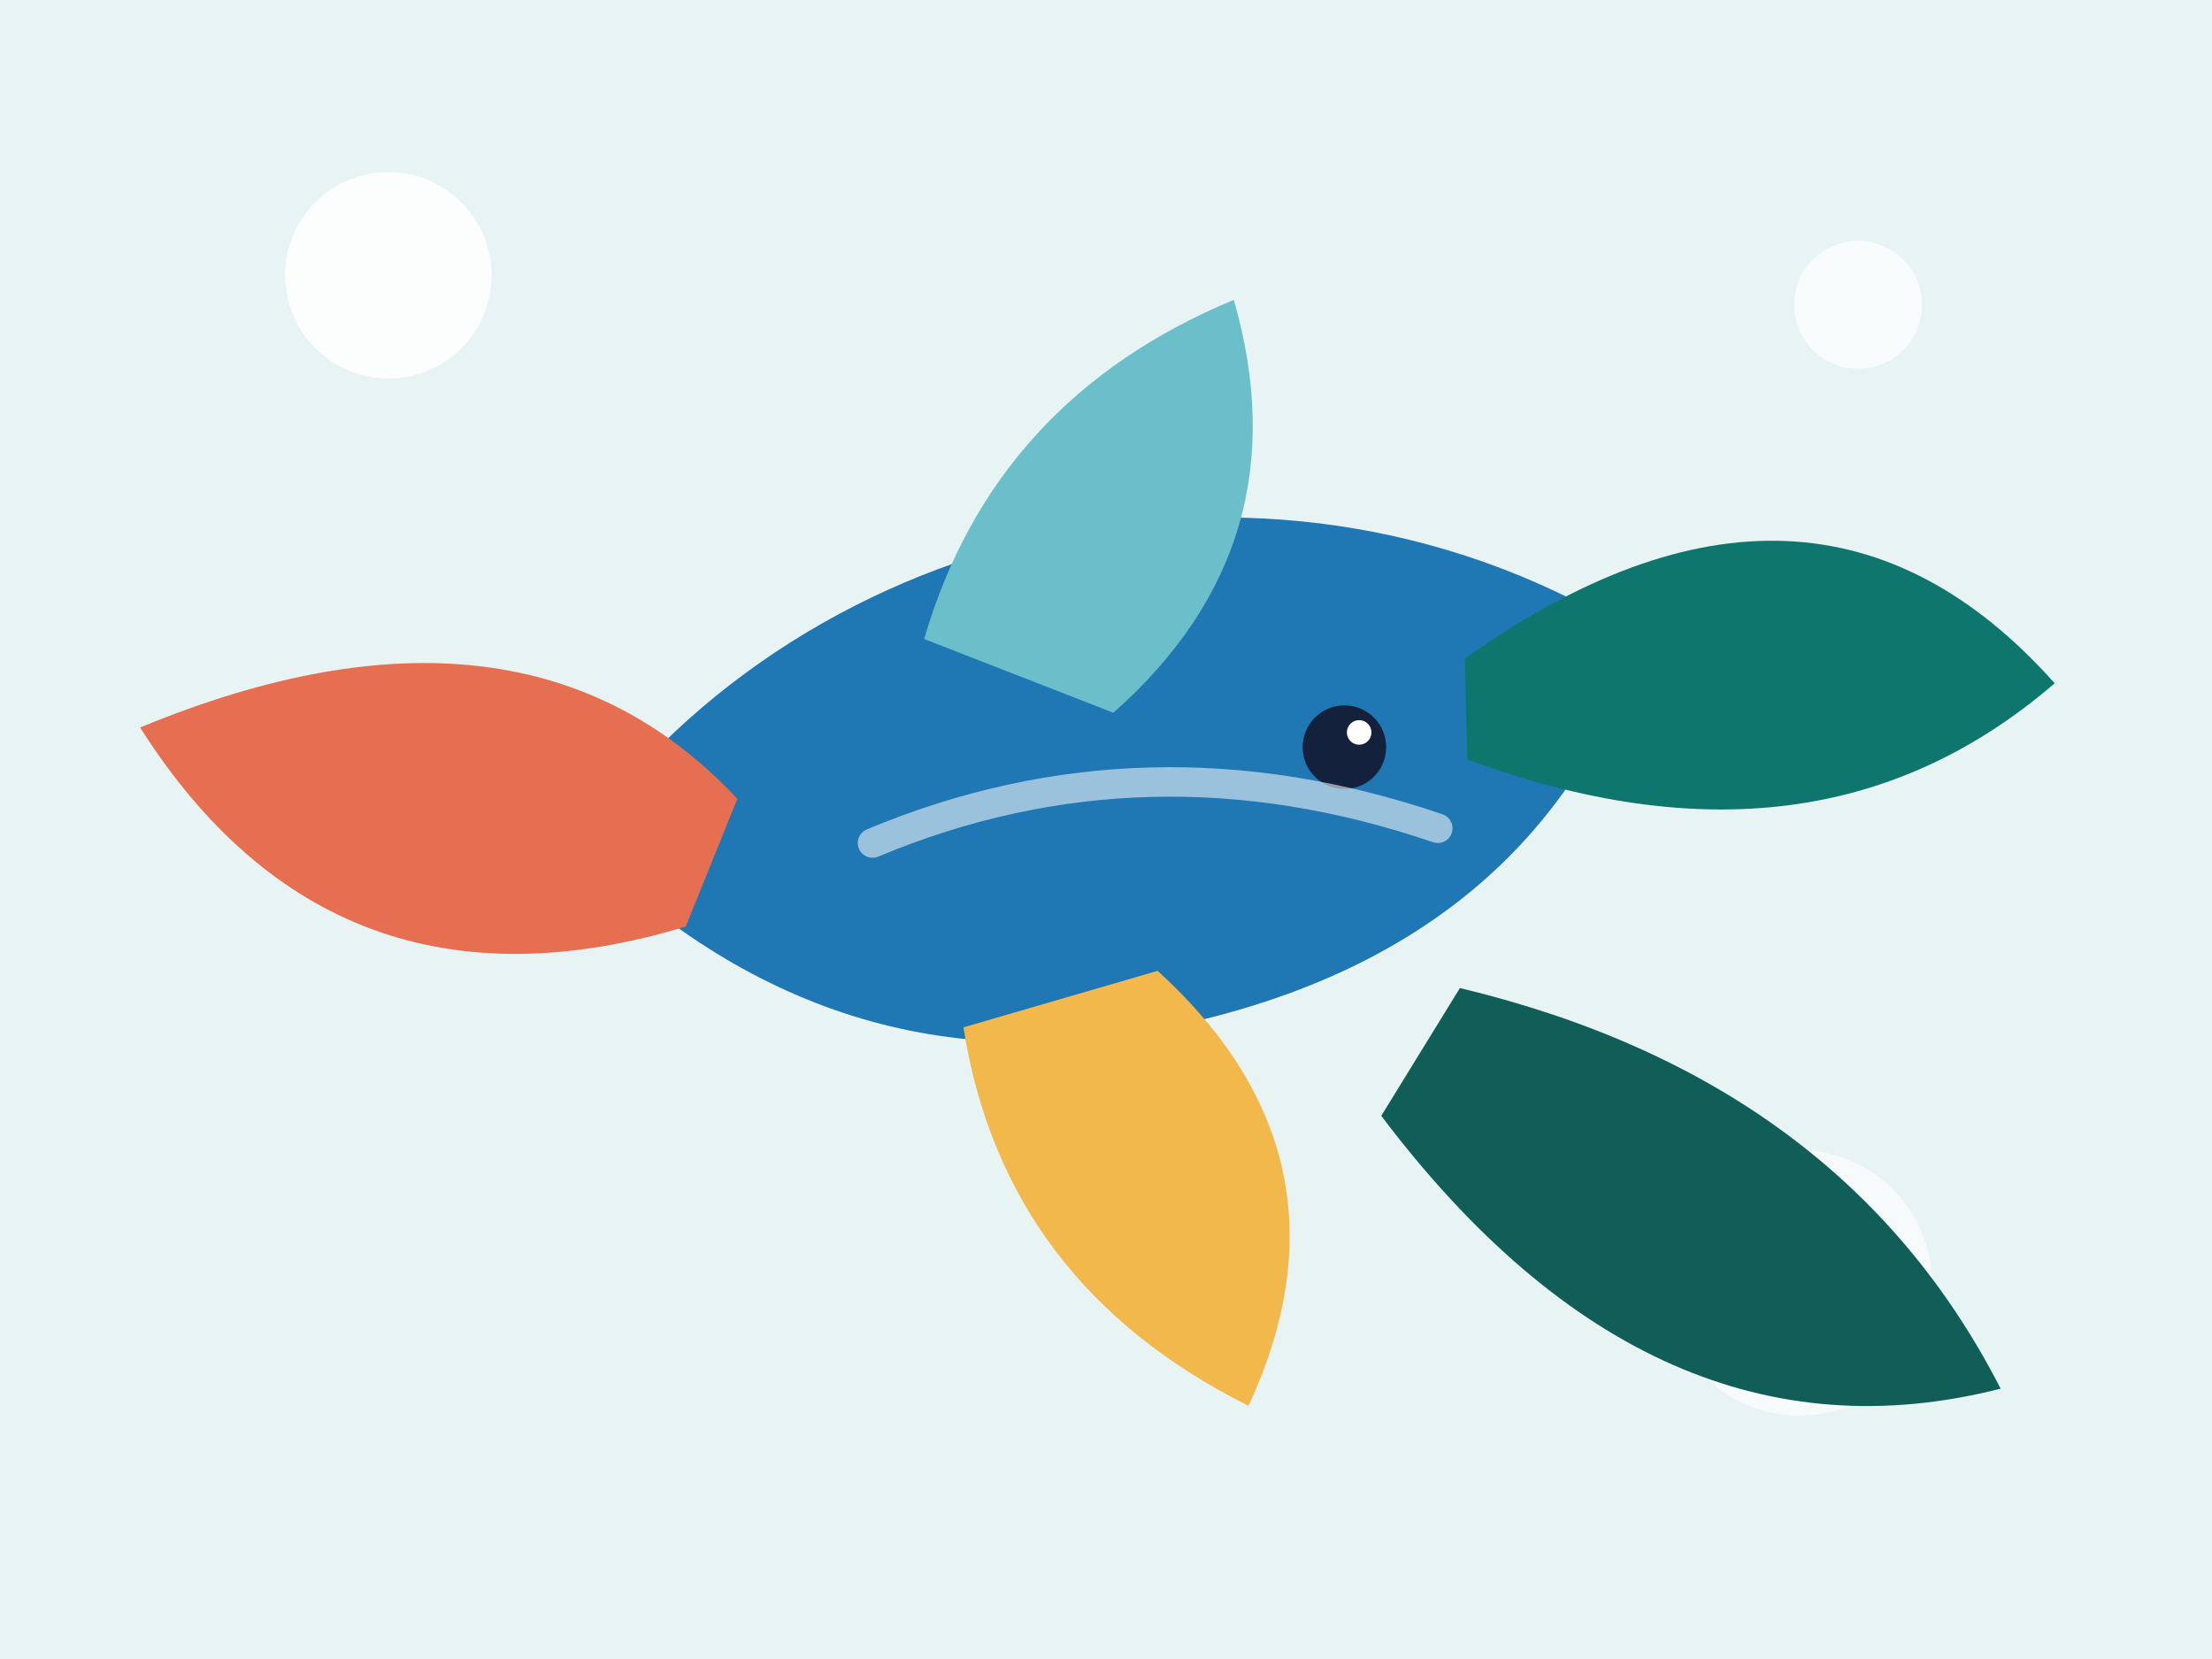
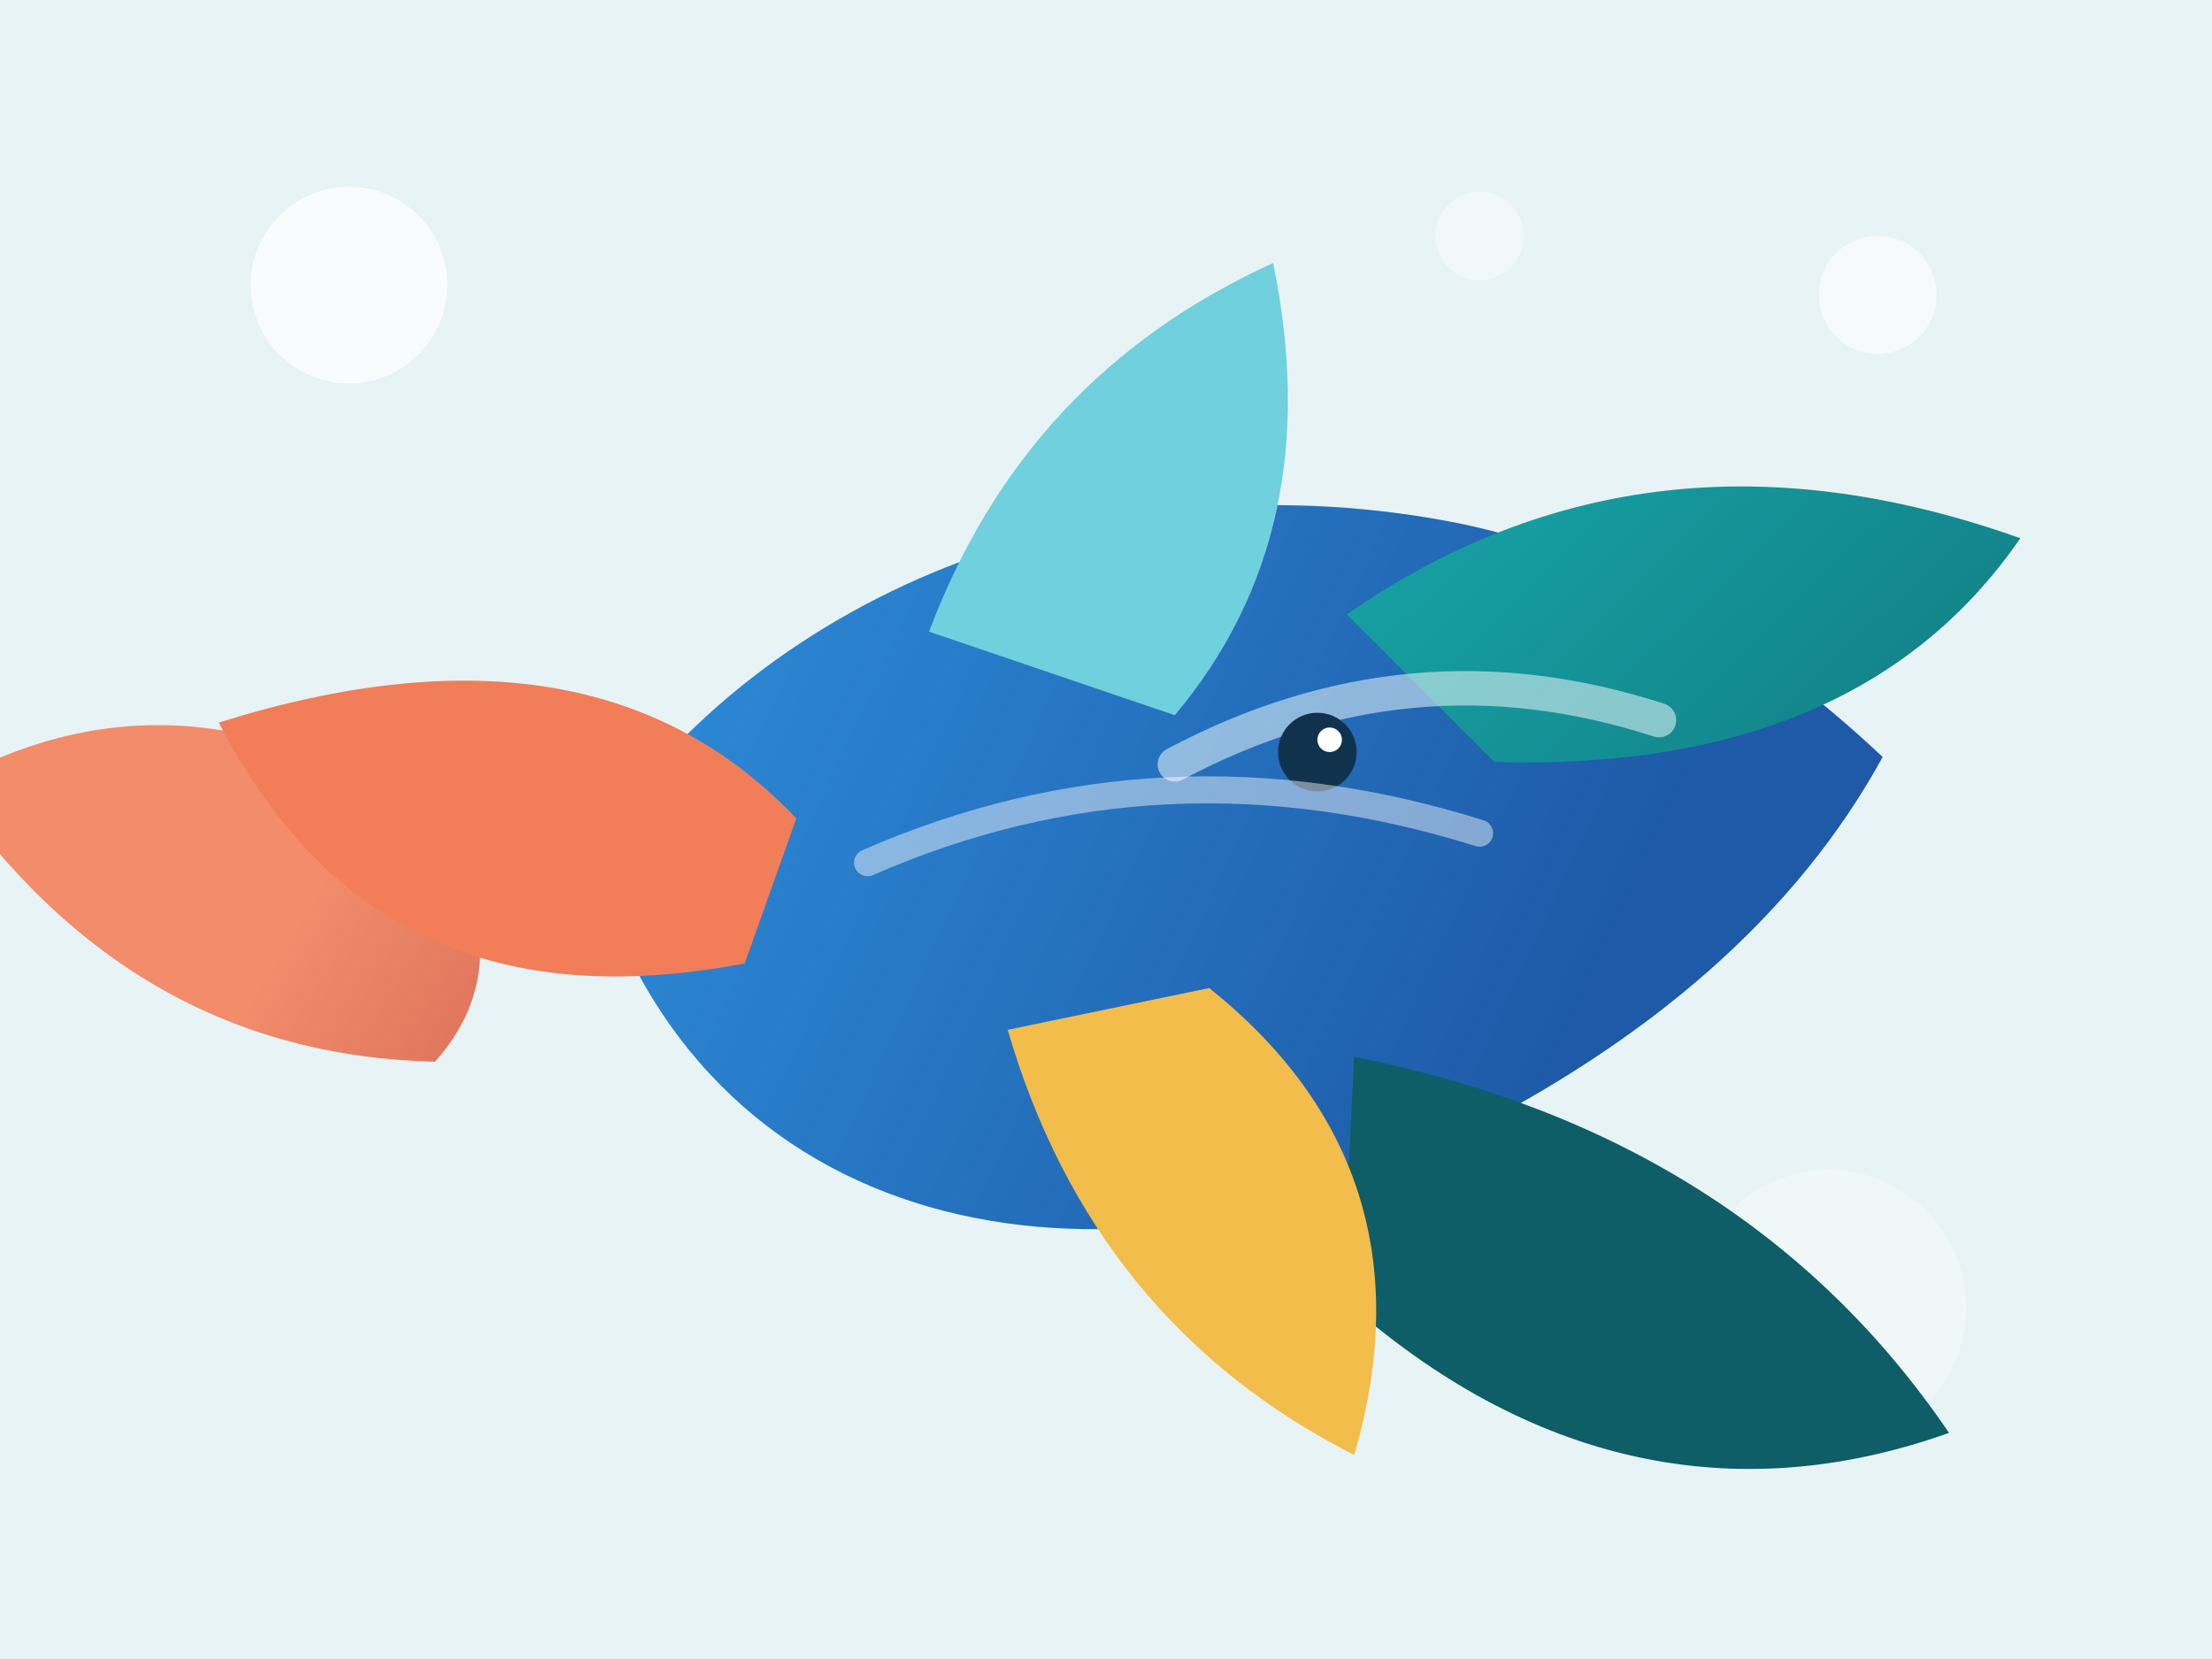
<svg xmlns="http://www.w3.org/2000/svg" viewBox="0 0 900 675" role="img" aria-label="Blue betta fish illustration">
-   <rect width="900" height="675" fill="#e8f3f4" />
-   <circle cx="158" cy="112" r="42" fill="#ffffff" opacity=".85" />
-   <circle cx="756" cy="124" r="26" fill="#ffffff" opacity=".75" />
-   <circle cx="732" cy="522" r="54" fill="#ffffff" opacity=".6" />
-   <path d="M235 343c94-132 287-176 433-83-29 84-92 136-188 157-91 20-172-2-245-74z" fill="#1f77b4" />
-   <path d="M596 268c94-67 174-64 240 10-65 56-144 66-239 31z" fill="#0f766e" />
-   <path d="M594 402c104 25 177 79 220 163-94 24-178-13-252-111z" fill="#115e59" />
-   <path d="M300 325c-58-62-139-72-243-29 52 82 126 110 222 81z" fill="#e76f51" />
-   <path d="M376 260c19-65 61-111 126-138 19 66 3 122-49 168z" fill="#6bbfca" />
-   <path d="M392 418c11 70 50 121 116 154 31-67 19-126-37-177z" fill="#f2b84b" />
-   <circle cx="547" cy="304" r="17" fill="#14213d" />
-   <circle cx="553" cy="298" r="5" fill="#ffffff" />
-   <path d="M355 343c74-31 151-33 230-6" fill="none" stroke="#ffffff" stroke-width="12" stroke-linecap="round" opacity=".55" />
+   <defs>
+     <linearGradient id="bettabody" x1="210" y1="220" x2="640" y2="420" gradientUnits="userSpaceOnUse">
+       <stop offset="0" stop-color="#2f92de" />
+       <stop offset="1" stop-color="#1e5aa8" />
+     </linearGradient>
+     <linearGradient id="bettafin" x1="560" y1="220" x2="810" y2="480" gradientUnits="userSpaceOnUse">
+       <stop offset="0" stop-color="#17a1a4" />
+       <stop offset="1" stop-color="#0d6b73" />
+     </linearGradient>
+     <linearGradient id="bettaaccent" x1="180" y1="280" x2="340" y2="380" gradientUnits="userSpaceOnUse">
+       <stop offset="0" stop-color="#f28c6b" />
+       <stop offset="1" stop-color="#c95b4b" />
+     </linearGradient>
+   </defs>
+   <rect width="900" height="675" fill="#e7f3f5" />
+   <circle cx="142" cy="116" r="40" fill="#fff" opacity=".76" />
+   <circle cx="764" cy="120" r="24" fill="#fff" opacity=".62" />
+   <circle cx="744" cy="532" r="56" fill="#fff" opacity=".35" />
+   <circle cx="602" cy="96" r="18" fill="#fff" opacity=".45" />
+   <path d="M240 347c72-110 214-162 354-134 62 13 119 45 172 95-35 64-95 116-176 156-143 71-306 40-350-117z" fill="url(#bettabody)" />
+   <path d="M180 336c-69-48-136-54-202-17 51 74 117 111 199 113 24-27 24-58 3-96z" fill="url(#bettaaccent)" />
+   <path d="M548 250c82-57 173-67 274-31-44 64-116 94-214 91z" fill="url(#bettafin)" />
+   <path d="M551 430c106 21 187 72 242 153-87 31-171 13-247-55z" fill="#0f5d66" />
+   <path d="M378 257c26-69 72-119 140-150 15 73 2 134-40 184z" fill="#70d0de" />
+   <path d="M410 419c23 79 70 137 141 173 23-79 1-142-59-190z" fill="#f2bd4b" />
+   <path d="M324 333c-55-58-133-71-235-39 44 85 114 117 214 98z" fill="#f27d59" />
+   <path d="M478 311c64-34 129-40 197-18" fill="none" stroke="#eaf7fb" stroke-width="14" stroke-linecap="round" opacity=".55" />
+   <circle cx="536" cy="306" r="16" fill="#10324d" />
+   <circle cx="541" cy="301" r="5" fill="#fff" />
+   <path d="M353 351c80-35 163-39 249-12" fill="none" stroke="#fff" stroke-width="11" stroke-linecap="round" opacity=".45" />
</svg>
